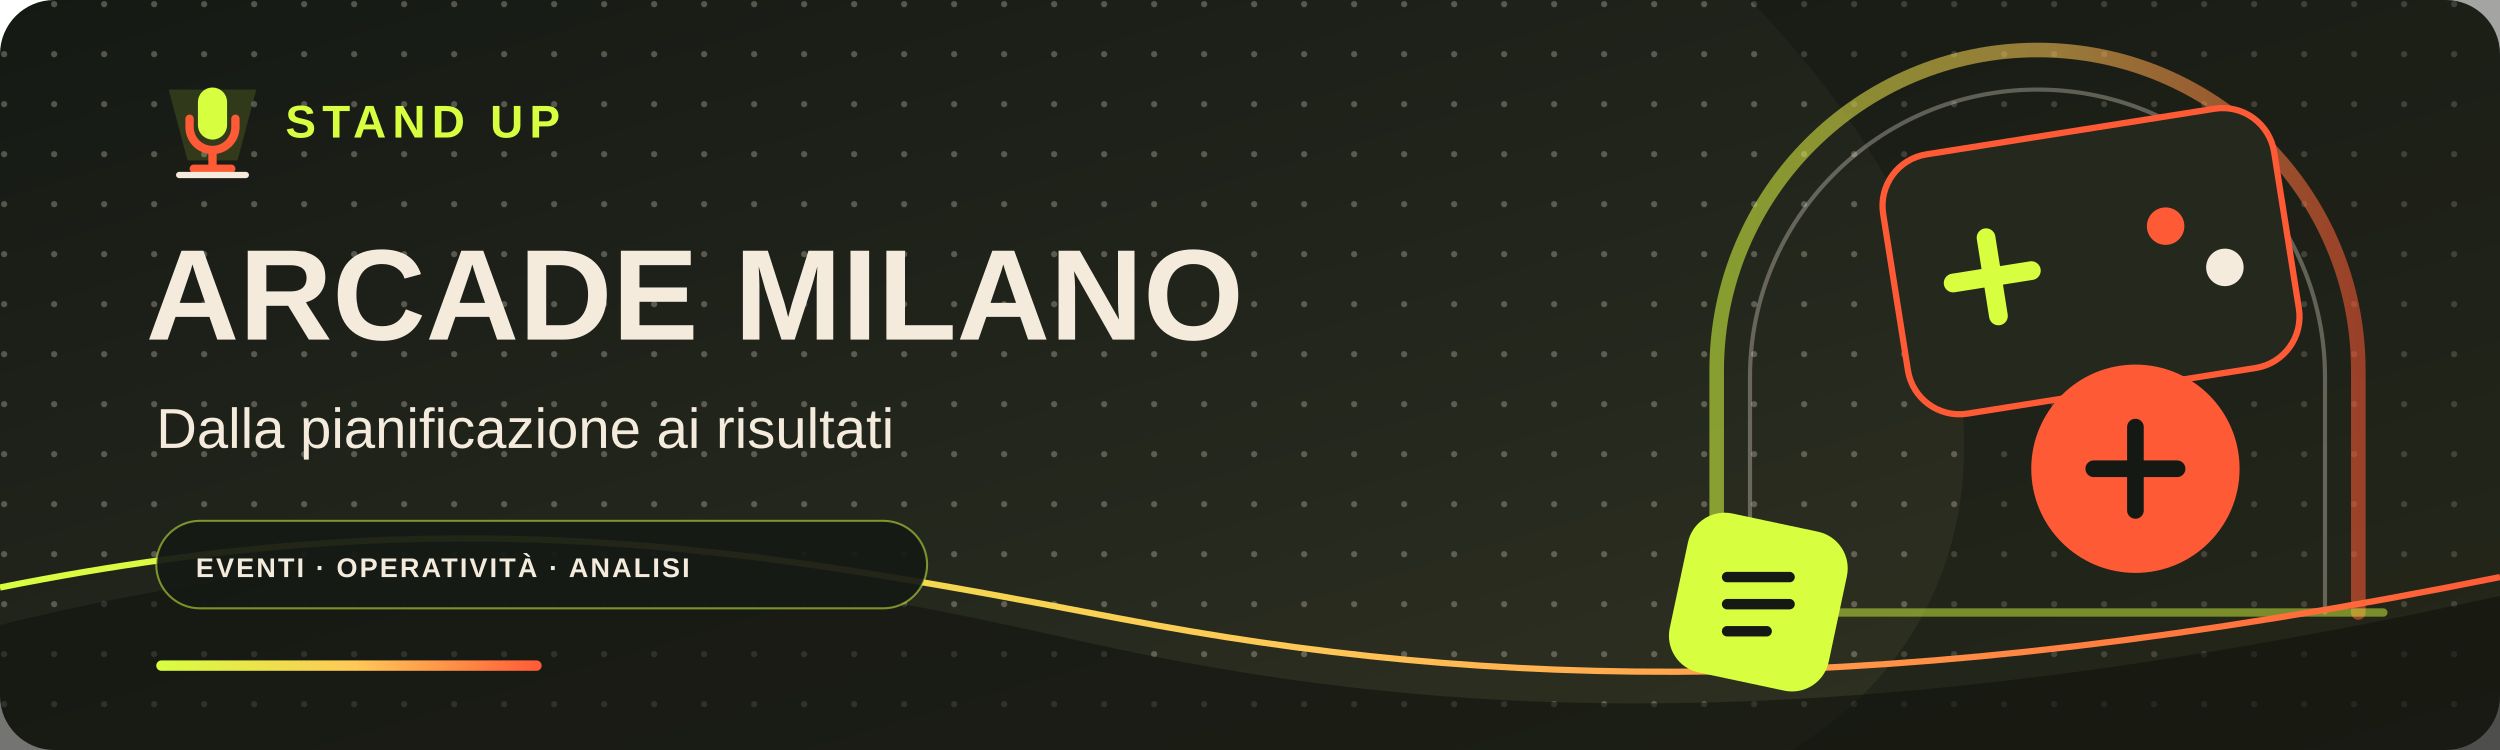
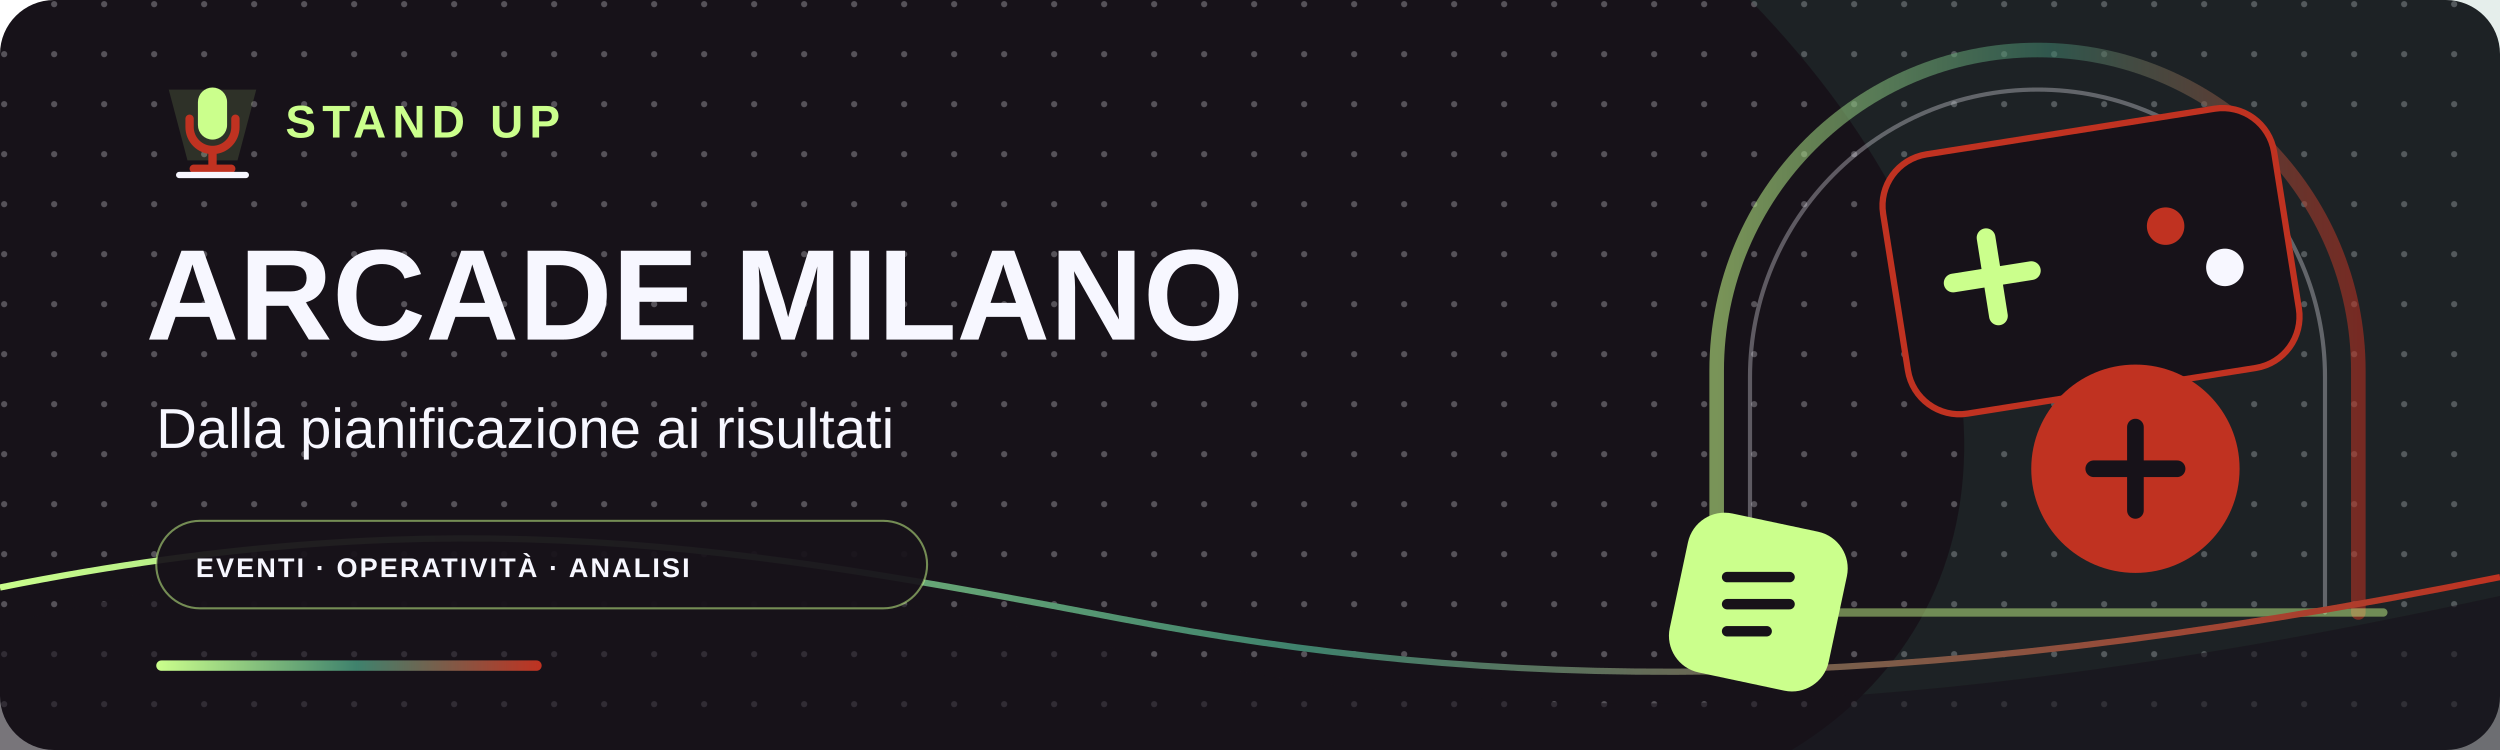
<svg xmlns="http://www.w3.org/2000/svg" width="1200" height="360" viewBox="0 0 1200 360" role="img" aria-labelledby="title desc">
  <defs>
    <linearGradient id="bg" x1="0" y1="0" x2="1" y2="1">
-       <stop offset="0" stop-color="#151914" />
-       <stop offset=".58" stop-color="#25281d" />
-       <stop offset="1" stop-color="#323522" />
+       <stop offset="0" stop-color="#171219" />
+       <stop offset=".58" stop-color="#171219" />
+       <stop offset="1" stop-color="#171219" />
    </linearGradient>
    <linearGradient id="beam">
-       <stop stop-color="#D7FF3F" />
-       <stop offset=".52" stop-color="#FFC857" />
-       <stop offset="1" stop-color="#FF5A36" />
+       <stop stop-color="#cbff8c" />
+       <stop offset=".52" stop-color="#3f826d" />
+       <stop offset="1" stop-color="#c03221" />
    </linearGradient>
    <pattern id="dots" width="24" height="24" patternUnits="userSpaceOnUse">
-       <circle cx="2" cy="2" r="1.5" fill="#F4EBDD" opacity=".28" />
+       <circle cx="2" cy="2" r="1.5" fill="#f7f7ff" opacity=".28" />
    </pattern>
  </defs>
  <rect width="1200" height="360" rx="26" fill="url(#bg)" />
  <rect width="1200" height="360" rx="26" fill="url(#dots)" />
-   <path d="M730 0h470v360H860c115-70 112-224-20-360Z" fill="#0F120E" opacity=".38" />
+   <path d="M730 0h470v360H860c115-70 112-224-20-360Z" fill="#3f826d" opacity=".14" />
  <g fill="none" stroke-linecap="round" stroke-linejoin="round">
    <path d="M824 294V178a154 154 0 0 1 308 0v116" stroke="url(#beam)" stroke-width="7" opacity=".55" />
-     <path d="M840 294V181a138 138 0 0 1 276 0v113" stroke="#F4EBDD" stroke-width="2" opacity=".32" />
-     <path d="M812 294h332" stroke="#D7FF3F" stroke-width="4" opacity=".48" />
+     <path d="M840 294V181a138 138 0 0 1 276 0v113" stroke="#f7f7ff" stroke-width="2" opacity=".32" />
+     <path d="M812 294h332" stroke="#cbff8c" stroke-width="4" opacity=".48" />
  </g>
-   <path d="M0 300c210-52 350-30 520 8s360 48 680-22v74H0Z" fill="#0F120E" opacity=".58" />
+   <path d="M0 300c210-52 350-30 520 8s360 48 680-22v74H0Z" fill="#171219" opacity=".58" />
  <path d="M0 282c220-44 360-19 538 15s364 40 662-20" fill="none" stroke="url(#beam)" stroke-width="3" />
  <g transform="translate(900 78) rotate(-9)">
-     <rect width="190" height="126" rx="25" fill="#25281d" stroke="#FF5A36" stroke-width="3" />
-     <path d="M47 44v38M28 63h38" stroke="#D7FF3F" stroke-width="9" stroke-linecap="round" />
-     <circle cx="133" cy="52" r="9" fill="#FF5A36" />
-     <circle cx="158" cy="76" r="9" fill="#F4EBDD" />
+     <rect width="190" height="126" rx="25" fill="#171219" stroke="#c03221" stroke-width="3" />
+     <path d="M47 44v38M28 63h38" stroke="#cbff8c" stroke-width="9" stroke-linecap="round" />
+     <circle cx="133" cy="52" r="9" fill="#c03221" />
+     <circle cx="158" cy="76" r="9" fill="#f7f7ff" />
  </g>
  <g transform="translate(1025 225)">
-     <circle r="50" fill="#FF5A36" />
-     <path d="M-20 0h40M0-20v40" stroke="#151914" stroke-width="8" stroke-linecap="round" />
+     <circle r="50" fill="#c03221" />
+     <path d="M-20 0h40M0-20v40" stroke="#171219" stroke-width="8" stroke-linecap="round" />
  </g>
  <g transform="translate(805 250)">
-     <rect width="78" height="78" rx="18" fill="#D7FF3F" transform="rotate(12 39 39)" />
-     <path d="M24 27h30M24 40h30M24 53h19" stroke="#151914" stroke-width="5" stroke-linecap="round" />
+     <rect width="78" height="78" rx="18" fill="#cbff8c" transform="rotate(12 39 39)" />
+     <path d="M24 27h30M24 40h30M24 53h19" stroke="#171219" stroke-width="5" stroke-linecap="round" />
  </g>
  <g transform="translate(76 42)">
-     <path d="M5 1h42L38 35H14Z" fill="#D7FF3F" opacity=".13" />
-     <rect x="19" y="0" width="14" height="25" rx="7" fill="#D7FF3F" />
-     <path d="M15 15v4a11 11 0 0 0 22 0v-4M26 30v8M17 39h18" fill="none" stroke="#FF5A36" stroke-width="4" stroke-linecap="round" />
-     <path d="M10 42h32" stroke="#F4EBDD" stroke-width="3" stroke-linecap="round" />
+     <path d="M5 1h42L38 35H14Z" fill="#cbff8c" opacity=".13" />
+     <rect x="19" y="0" width="14" height="25" rx="7" fill="#cbff8c" />
+     <path d="M15 15v4a11 11 0 0 0 22 0v-4M26 30v8M17 39h18" fill="none" stroke="#c03221" stroke-width="4" stroke-linecap="round" />
+     <path d="M10 42h32" stroke="#f7f7ff" stroke-width="3" stroke-linecap="round" />
  </g>
-   <text x="137" y="66" fill="#D7FF3F" font-family="Segoe UI,Arial,sans-serif" font-size="22" font-weight="800" letter-spacing="3">STAND UP</text>
-   <text x="70" y="163" fill="#F4EBDD" font-family="Segoe UI,Arial,sans-serif" font-size="62" font-weight="800">ARCADE MILANO</text>
-   <text x="75" y="215" fill="#F4EBDD" font-family="Segoe UI,Arial,sans-serif" font-size="27">Dalla pianificazione ai risultati</text>
-   <rect x="75" y="250" width="370" height="42" rx="21" fill="#151914" opacity=".94" stroke="#D7FF3F" stroke-opacity=".55" />
-   <text x="94" y="277" fill="#F4EBDD" font-family="Segoe UI,Arial,sans-serif" font-size="13" font-weight="700" letter-spacing="1">EVENTI · OPERATIVITÀ · ANALISI</text>
+   <text x="137" y="66" fill="#cbff8c" font-family="Segoe UI,Arial,sans-serif" font-size="22" font-weight="800" letter-spacing="3">STAND UP</text>
+   <text x="70" y="163" fill="#f7f7ff" font-family="Segoe UI,Arial,sans-serif" font-size="62" font-weight="800">ARCADE MILANO</text>
+   <text x="75" y="215" fill="#f7f7ff" font-family="Segoe UI,Arial,sans-serif" font-size="27">Dalla pianificazione ai risultati</text>
+   <rect x="75" y="250" width="370" height="42" rx="21" fill="#171219" opacity=".94" stroke="#cbff8c" stroke-opacity=".55" />
+   <text x="94" y="277" fill="#f7f7ff" font-family="Segoe UI,Arial,sans-serif" font-size="13" font-weight="700" letter-spacing="1">EVENTI · OPERATIVITÀ · ANALISI</text>
  <rect x="75" y="317" width="185" height="5" rx="2.5" fill="url(#beam)" />
</svg>
